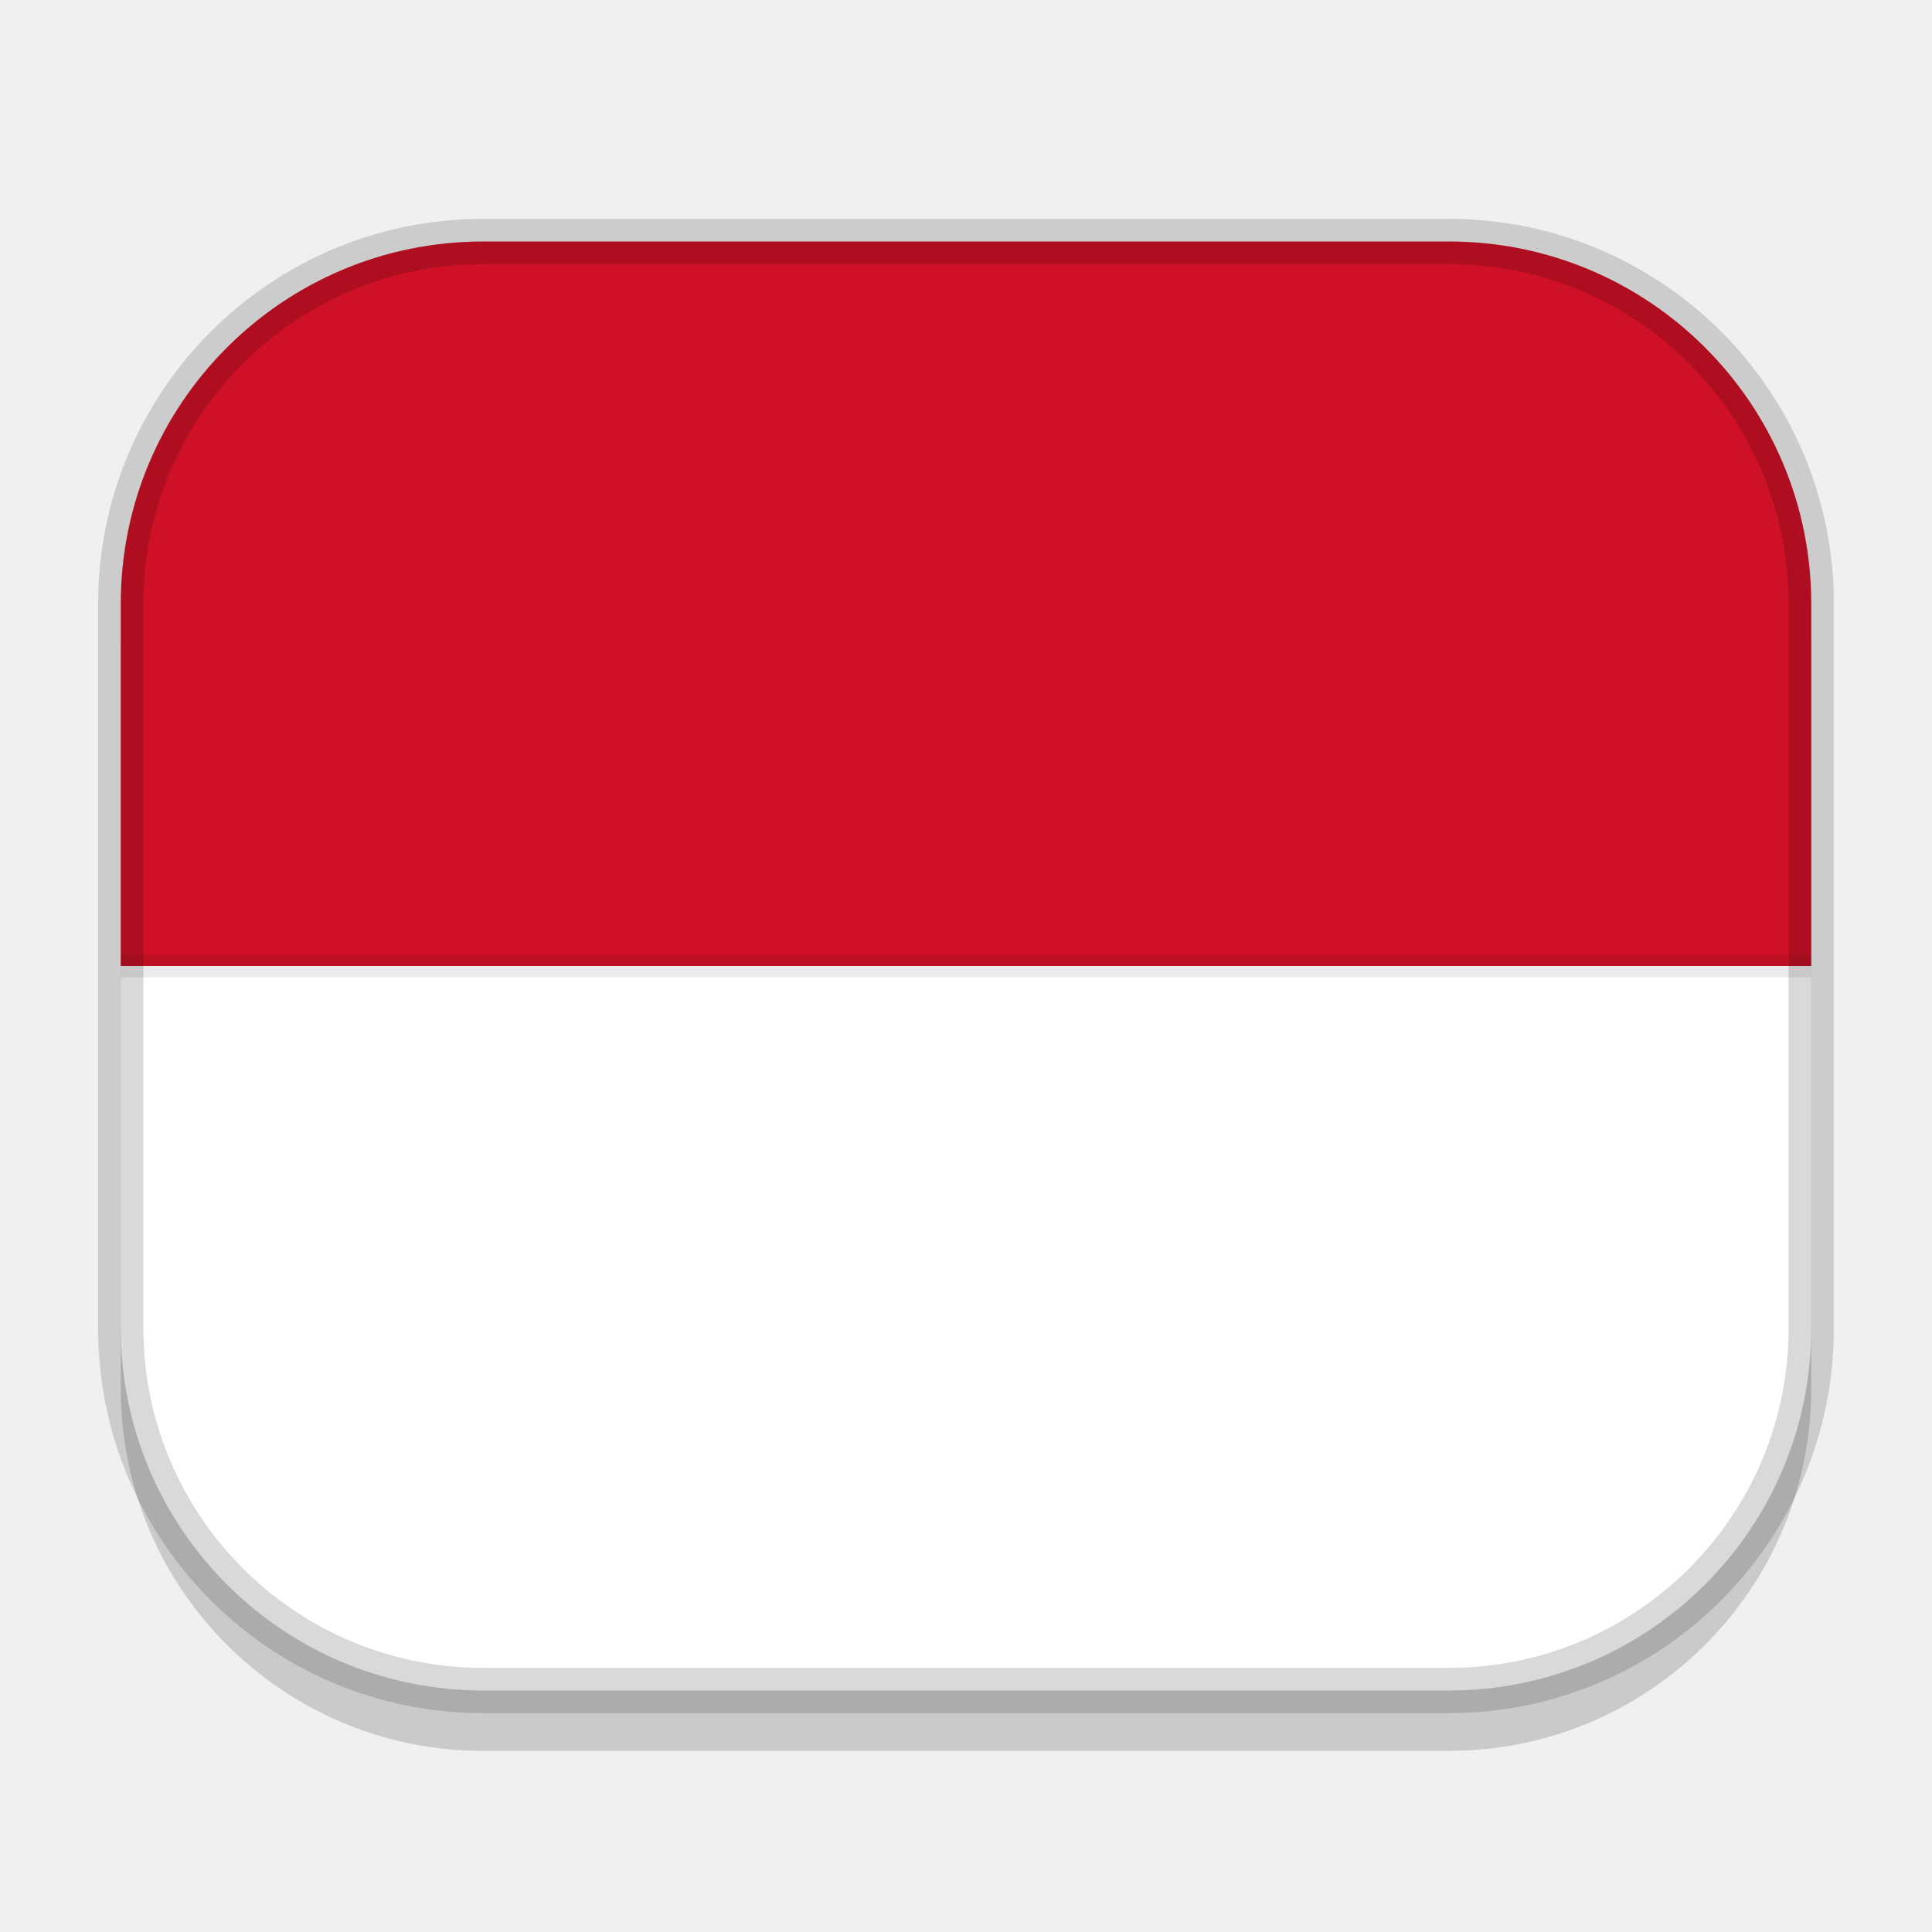
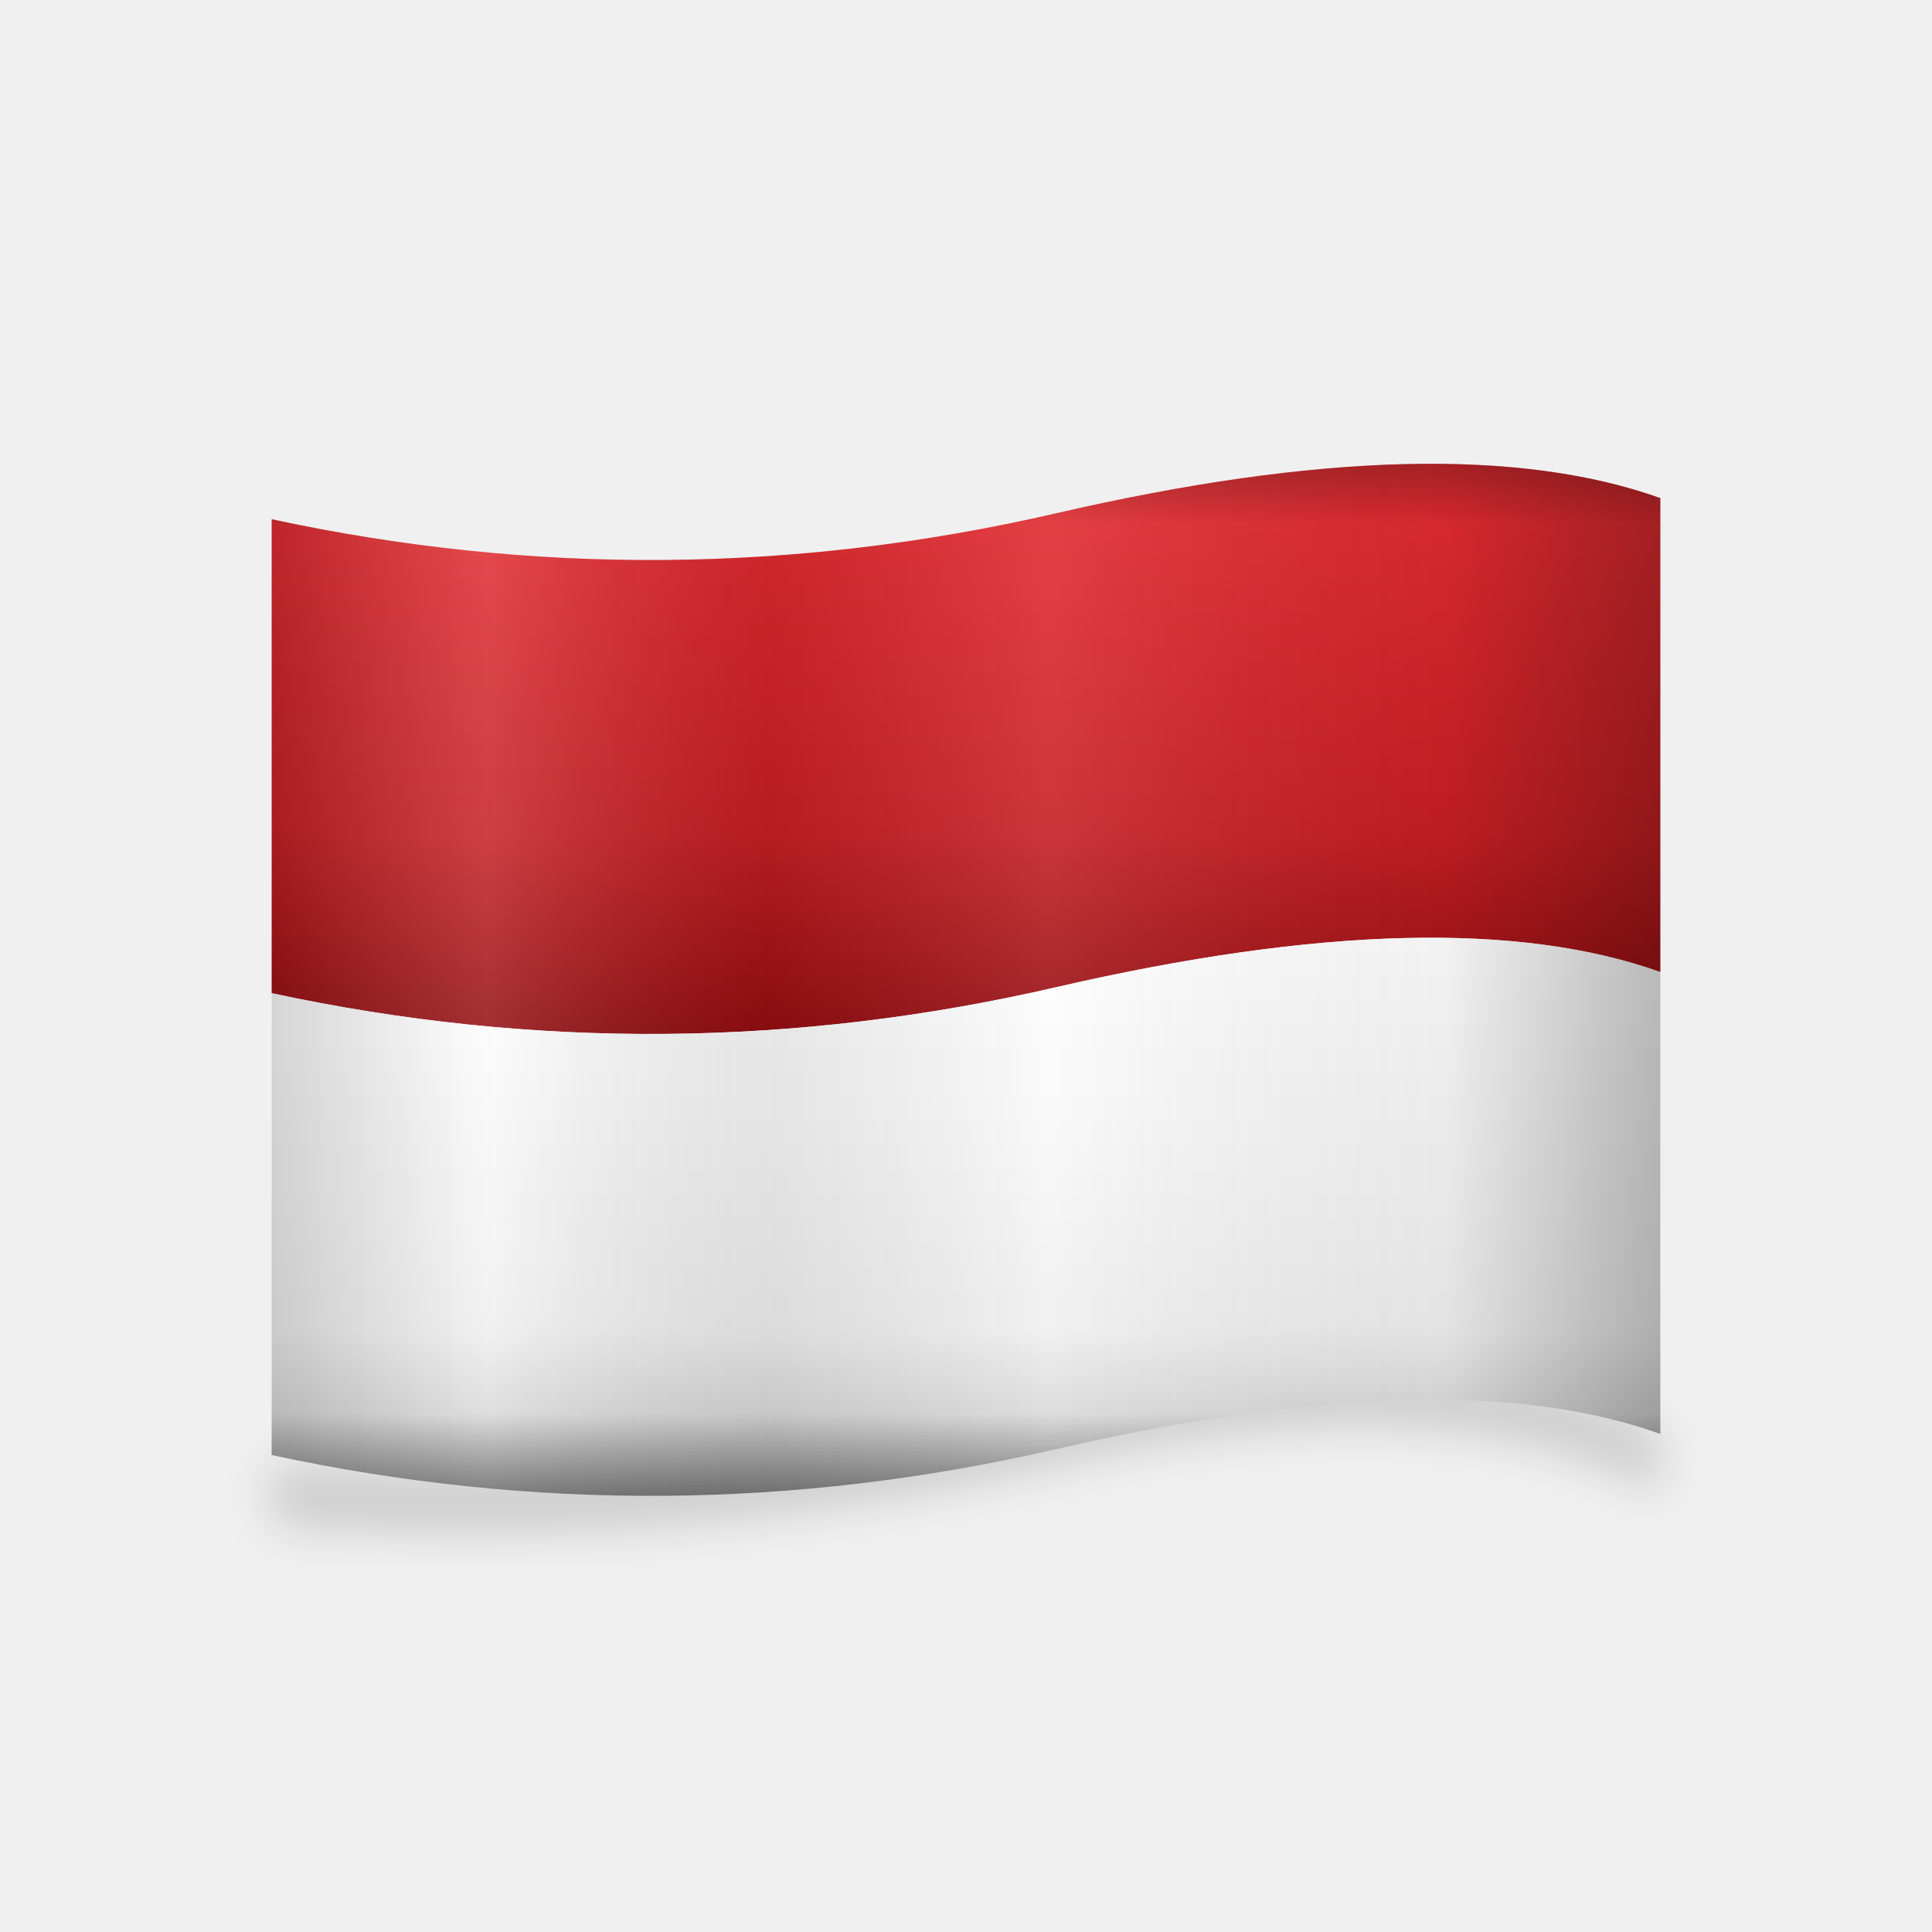
- <svg xmlns="http://www.w3.org/2000/svg" viewBox="0 0 64 64" width="128" height="128">
+ <svg xmlns="http://www.w3.org/2000/svg" viewBox="0 0 128 128" width="128" height="128">
  <defs>
-     <clipPath id="flag-clip">
-       <rect x="4" y="8" width="56" height="48" rx="12" ry="12" />
-     </clipPath>
+     <filter id="shadowBlur" x="-20%" y="-20%" width="140%" height="140%">
+       <feGaussianBlur in="SourceGraphic" stdDeviation="1.5" />
+     </filter>
+     <linearGradient id="redGrad" x1="0%" y1="0%" x2="0%" y2="100%">
+       <stop offset="0%" stop-color="#E52D32" />
+       <stop offset="65%" stop-color="#C61F23" />
+       <stop offset="100%" stop-color="#910D11" />
+     </linearGradient>
+     <linearGradient id="whiteGrad" x1="0%" y1="0%" x2="0%" y2="100%">
+       <stop offset="0%" stop-color="#FFFFFF" />
+       <stop offset="70%" stop-color="#EFEFEF" />
+       <stop offset="100%" stop-color="#C4C4C4" />
+     </linearGradient>
+     <linearGradient id="lightOverlay" x1="0%" y1="0%" x2="100%" y2="0%">
+       <stop offset="0%" stop-color="#000000" stop-opacity="0.16" />
+       <stop offset="16%" stop-color="#FFFFFF" stop-opacity="0.14" />
+       <stop offset="36%" stop-color="#000000" stop-opacity="0.08" />
+       <stop offset="56%" stop-color="#FFFFFF" stop-opacity="0.10" />
+       <stop offset="84%" stop-color="#000000" stop-opacity="0.05" />
+       <stop offset="100%" stop-color="#000000" stop-opacity="0.28" />
+     </linearGradient>
+     <linearGradient id="edgeShadow" x1="0%" y1="0%" x2="0%" y2="100%">
+       <stop offset="0%" stop-color="#000000" stop-opacity="0.25" />
+       <stop offset="6%" stop-color="#000000" stop-opacity="0" />
+       <stop offset="92%" stop-color="#000000" stop-opacity="0" />
+       <stop offset="100%" stop-color="#000000" stop-opacity="0.40" />
+     </linearGradient>
  </defs>
-   <rect x="4" y="10" width="56" height="48" rx="12" ry="12" fill="rgba(0, 0, 0, 0.16)" />
-   <g clip-path="url(#flag-clip)">
-     <rect x="4" y="8" width="56" height="24" fill="#CE1126" />
-     <rect x="4" y="32" width="56" height="24" fill="#FFFFFF" />
-     <line x1="4" y1="32" x2="60" y2="32" stroke="rgba(0, 0, 0, 0.08)" stroke-width="0.75" />
-   </g>
-   <rect x="4" y="8" width="56" height="48" rx="12" ry="12" fill="none" stroke="rgba(0, 0, 0, 0.15)" stroke-width="1.5" />
+   <path d="M 18,97 Q 44,99 70,93 Q 96,87 110,95 L 110,99 Q 96,91 70,97 Q 44,103 18,101 Z" fill="#000000" opacity="0.15" filter="url(#shadowBlur)" />
+   <path d="M 18,34.4 Q 44,40 70,34 Q 96,28 110,33 L 110,64.4 Q 96,59.4 70,65.4 Q 44,71.4 18,65.8 Z" fill="url(#redGrad)" />
+   <path d="M 18,65.8 Q 44,71.4 70,65.4 Q 96,59.4 110,64.4 L 110,95 Q 96,90 70,96 Q 44,102 18,96.4 Z" fill="url(#whiteGrad)" />
+   <path d="M 18,34.4 Q 44,40 70,34 Q 96,28 110,33 L 110,95 Q 96,90 70,96 Q 44,102 18,96.4 Z" fill="url(#lightOverlay)" />
+   <path d="M 18,34.4 Q 44,40 70,34 Q 96,28 110,33 L 110,95 Q 96,90 70,96 Q 44,102 18,96.4 Z" fill="url(#edgeShadow)" />
</svg>
